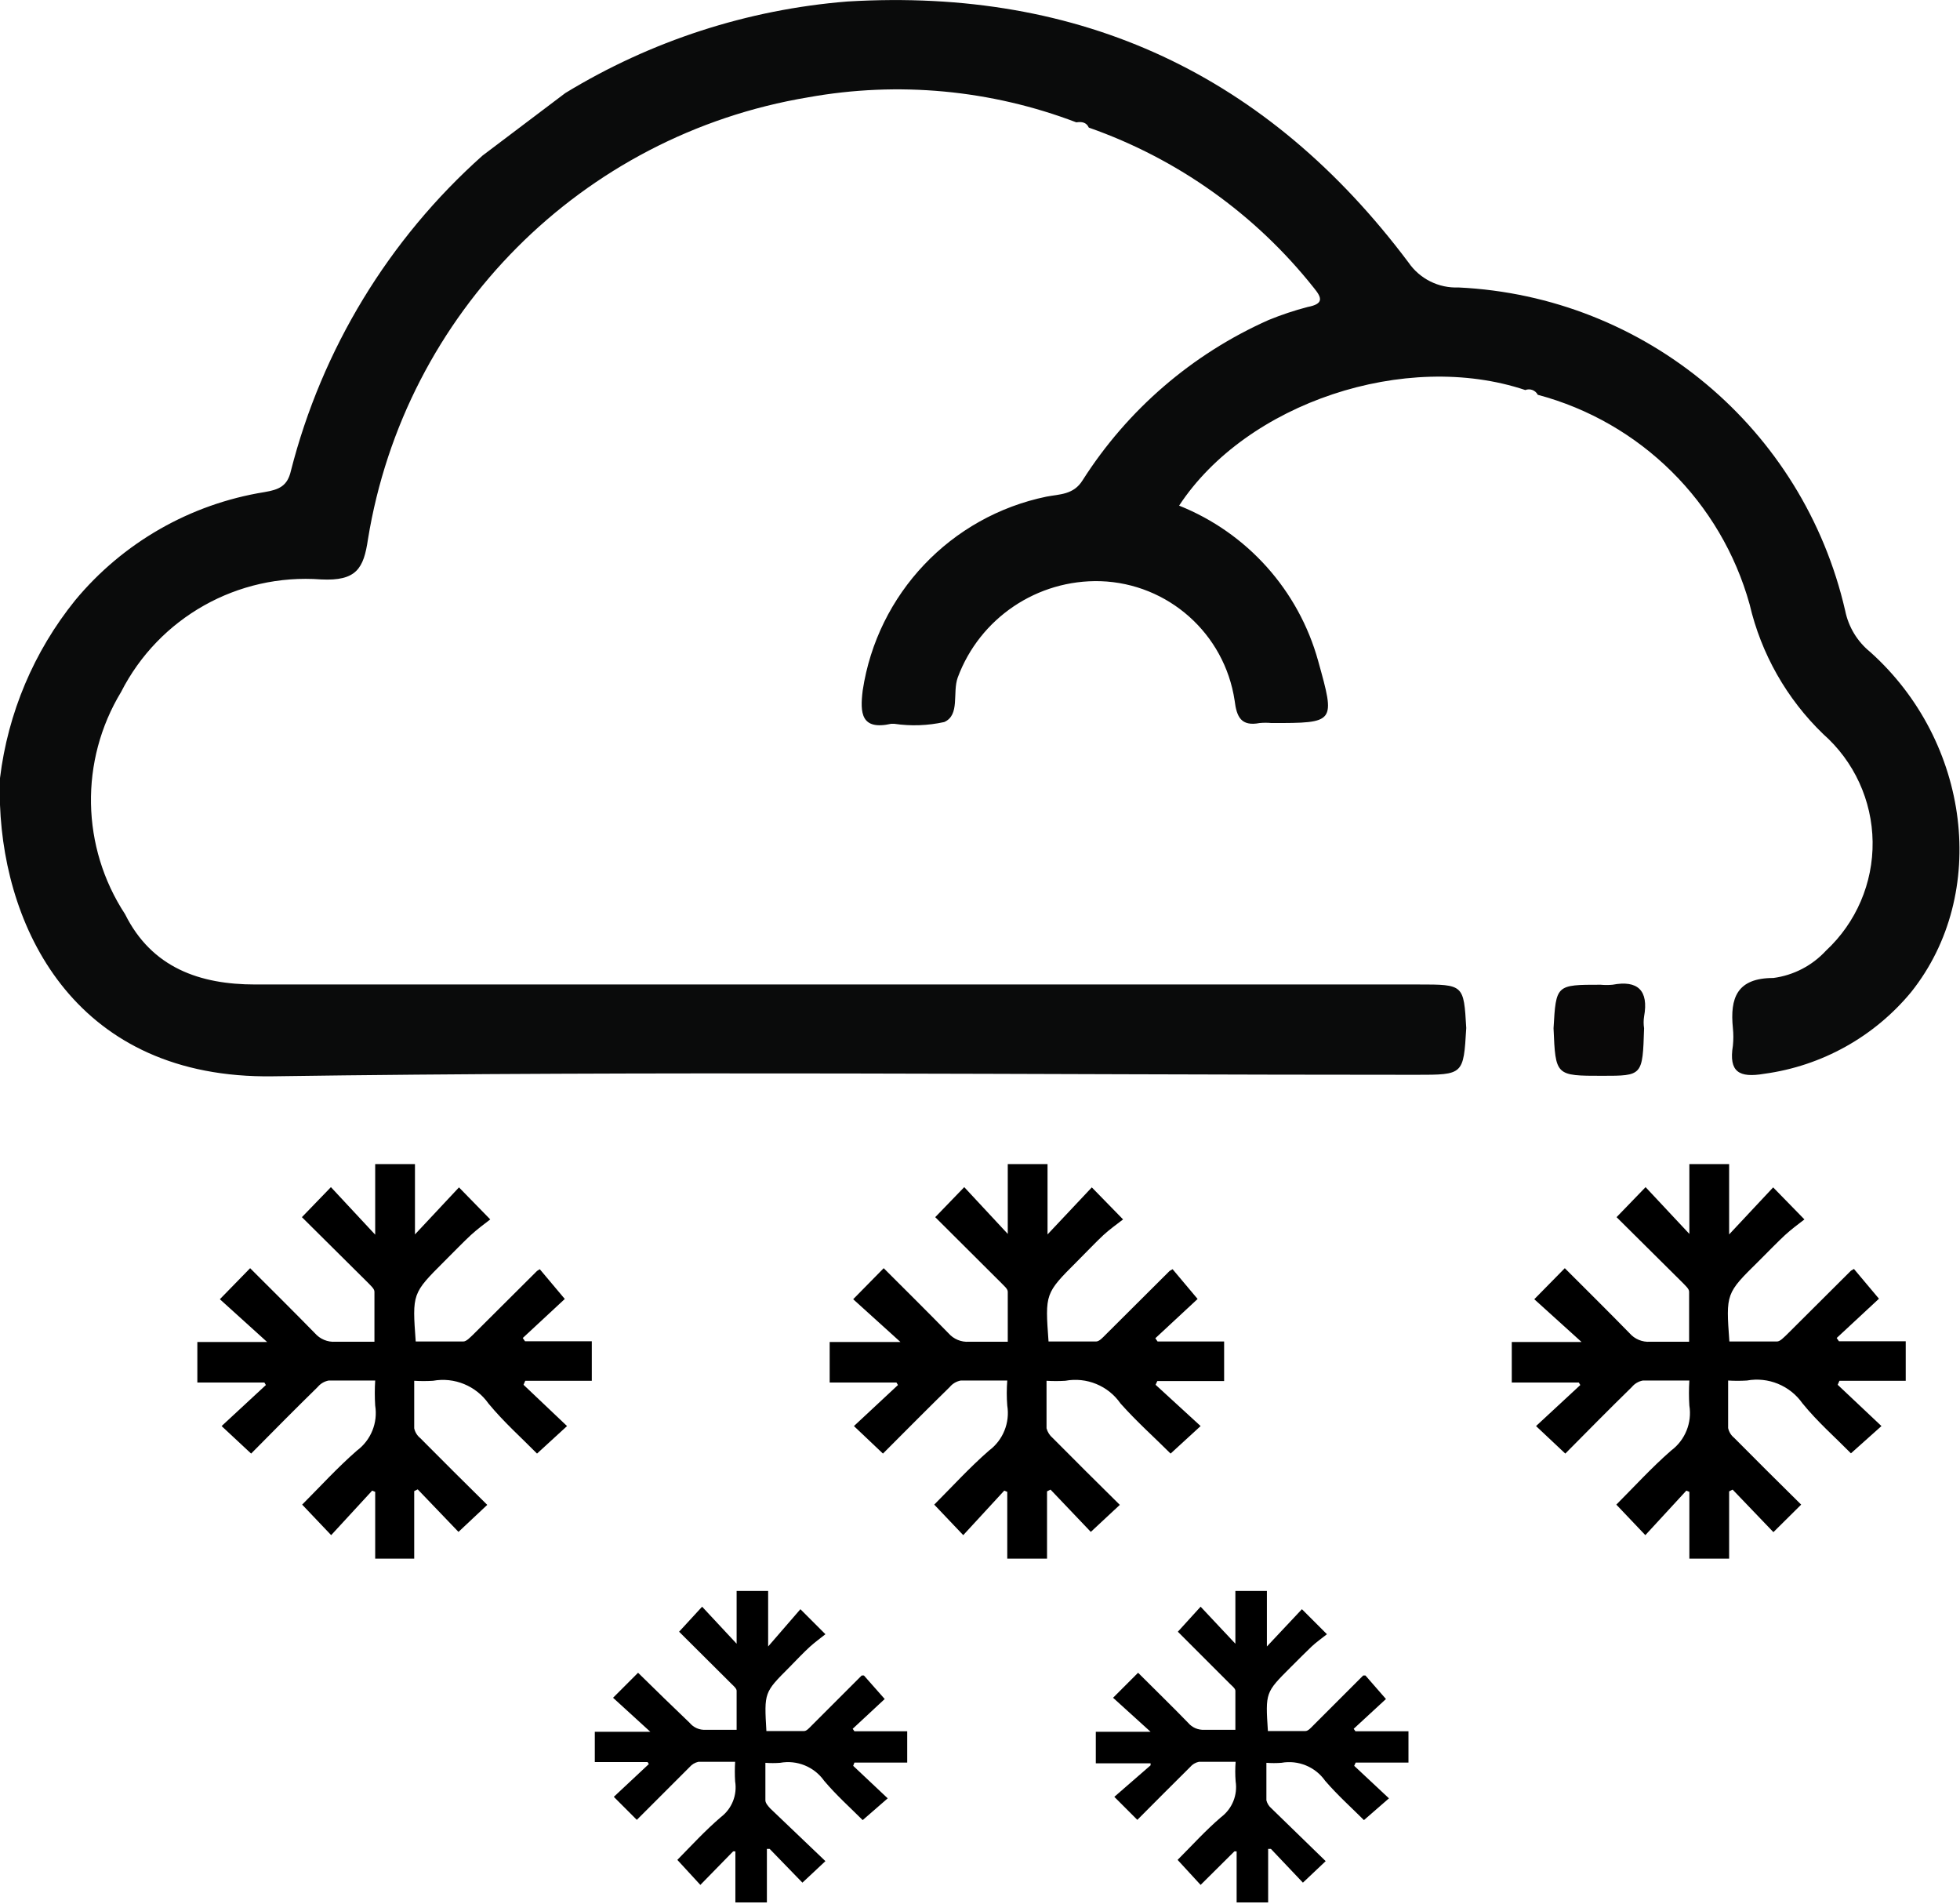
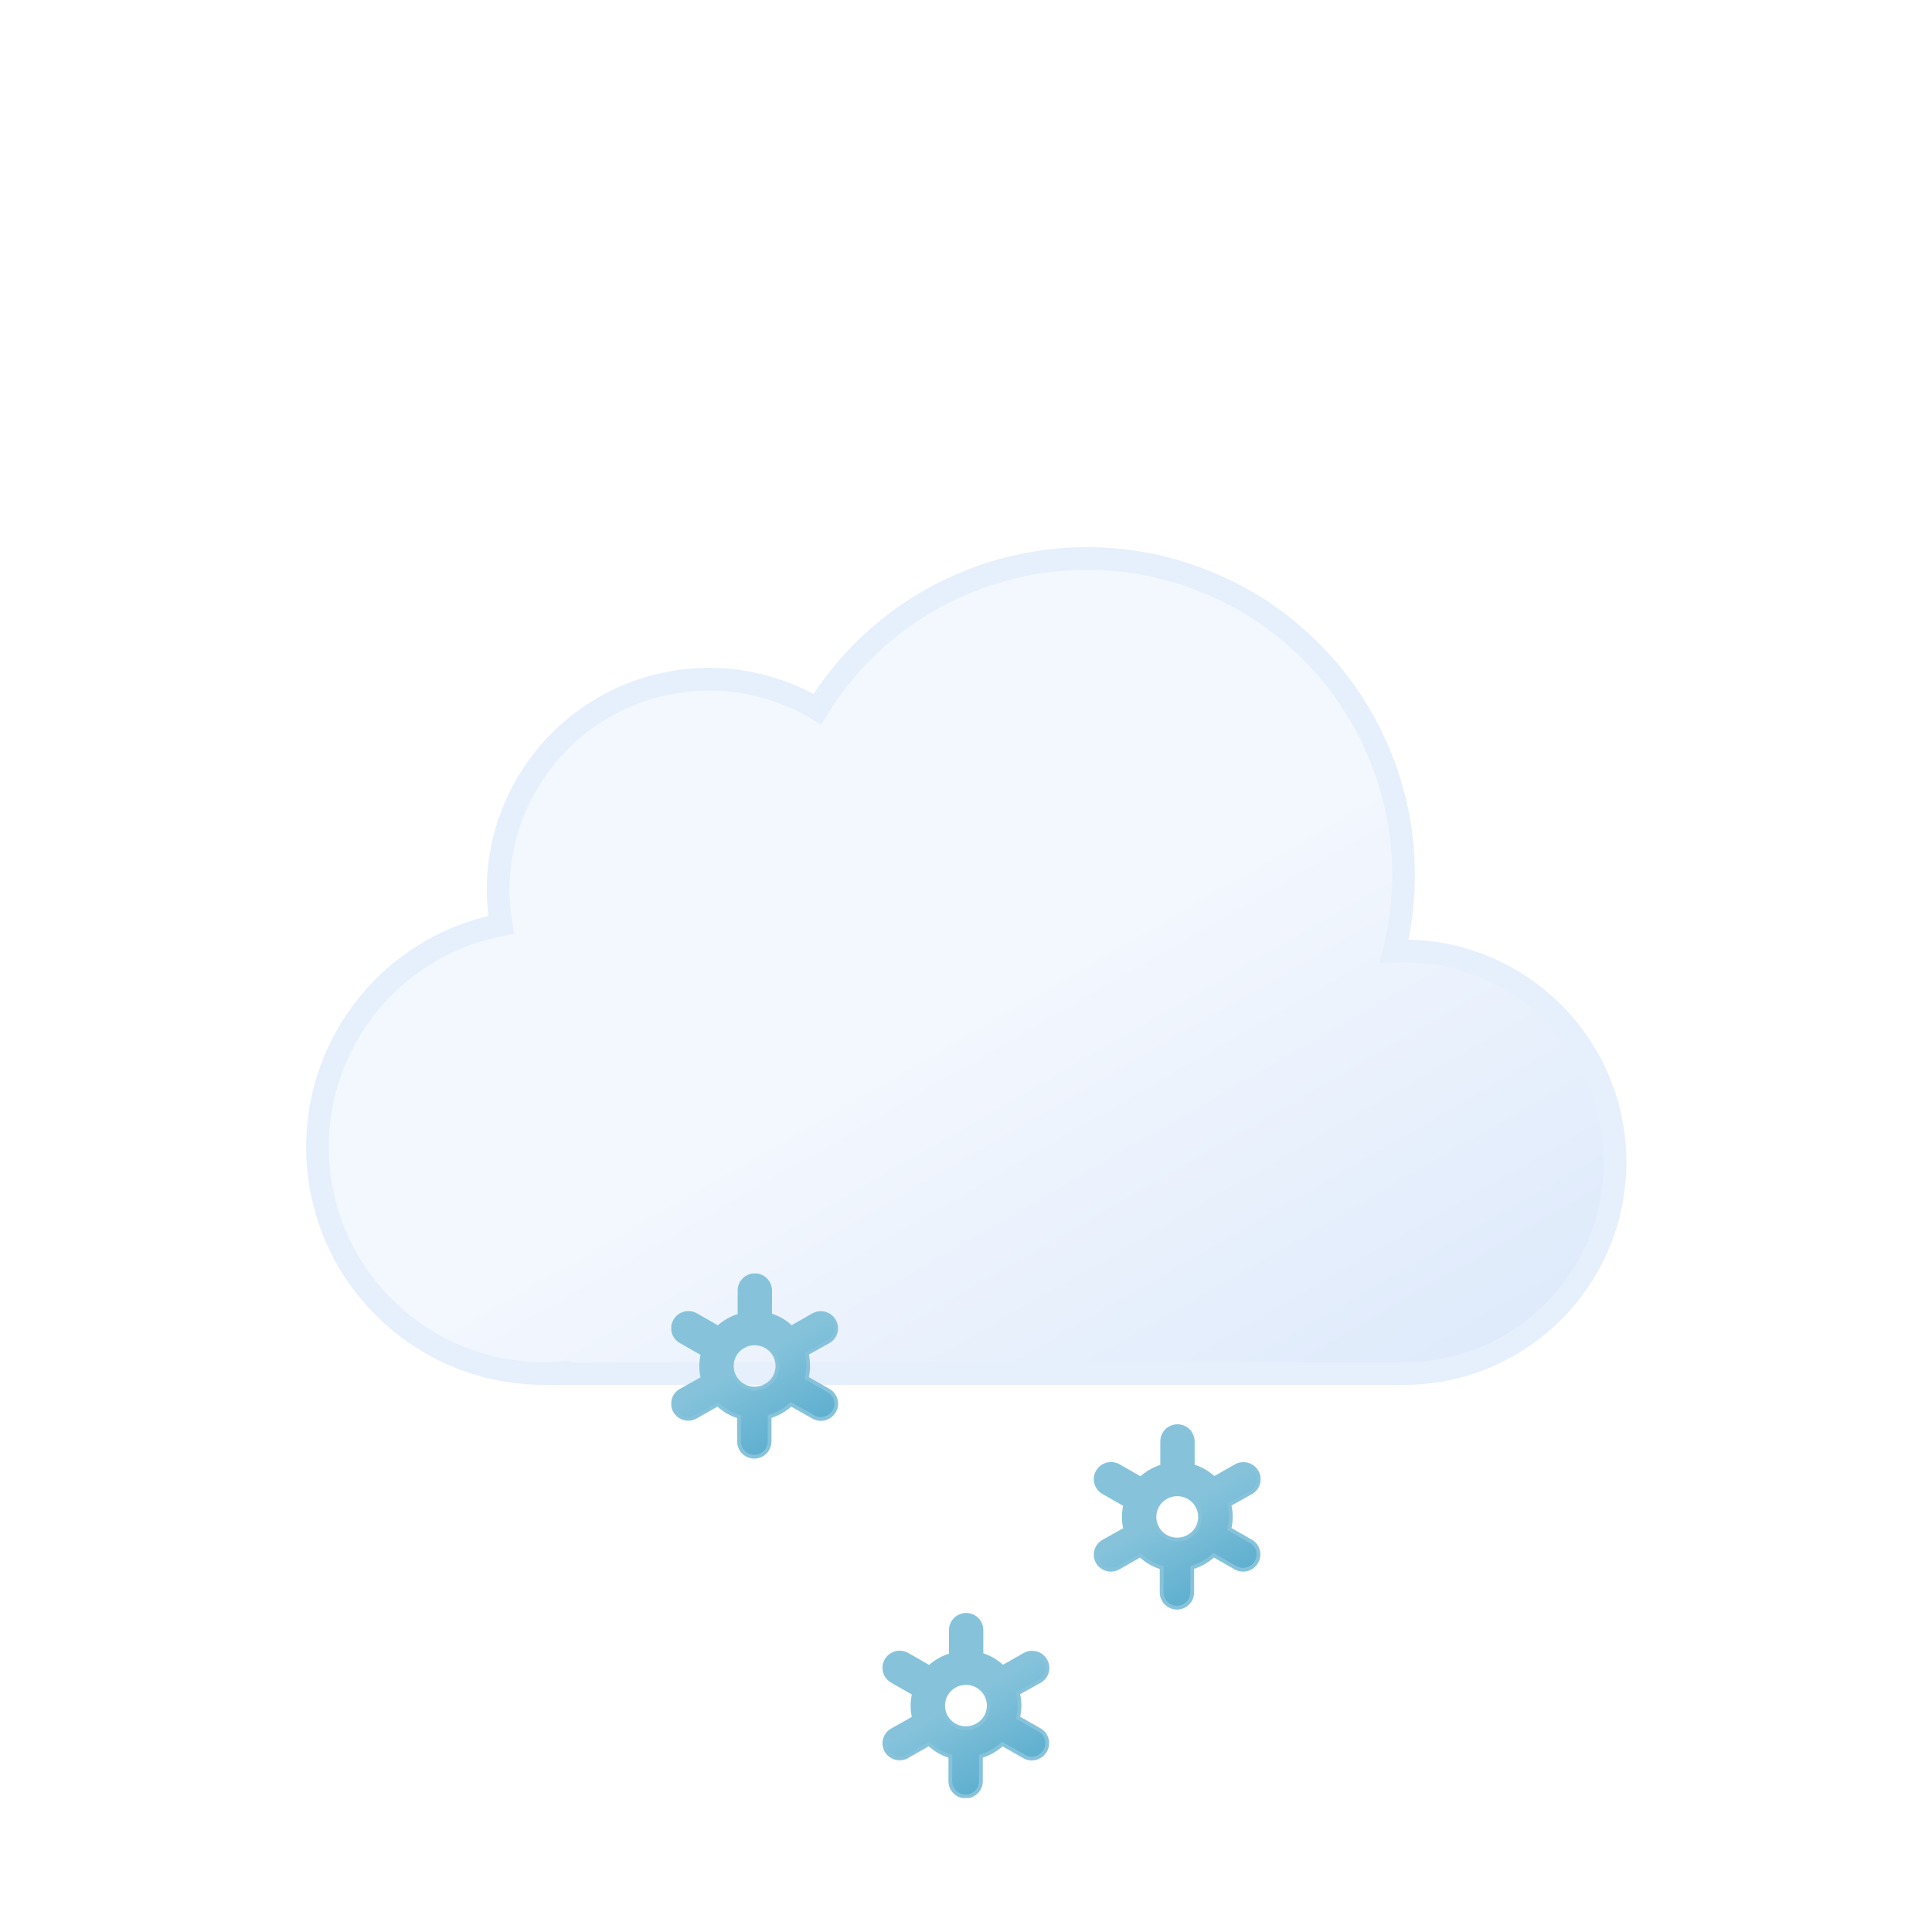
- <svg xmlns="http://www.w3.org/2000/svg" viewBox="0 0 78.36 76.09">
+ <svg xmlns="http://www.w3.org/2000/svg" xmlns:xlink="http://www.w3.org/1999/xlink" viewBox="0 0 512 512">
  <defs>
-     <style>.cls-1{fill:#0a0b0b;}.cls-2{fill:#090808;}</style>
+     <linearGradient id="a" x1="99.45" y1="30.68" x2="232.64" y2="261.37" gradientUnits="userSpaceOnUse">
+       <stop offset="0" stop-color="#f3f7fe" />
+       <stop offset="0.45" stop-color="#f3f7fe" />
+       <stop offset="1" stop-color="#deeafb" />
+     </linearGradient>
+     <linearGradient id="b" x1="11.38" y1="5.93" x2="32.82" y2="43.07" gradientUnits="userSpaceOnUse">
+       <stop offset="0" stop-color="#86c3db" />
+       <stop offset="0.45" stop-color="#86c3db" />
+       <stop offset="1" stop-color="#5eafcf" />
+     </linearGradient>
+     <linearGradient id="c" x1="67.38" y1="95.93" x2="88.82" y2="133.07" xlink:href="#b" />
+     <linearGradient id="d" x1="123.38" y1="45.93" x2="144.82" y2="83.07" xlink:href="#b" />
+     <symbol id="e" viewBox="0 0 350 222">
+       <path d="M291,107c-.85,0-1.68.09-2.53.13A83.9,83.9,0,0,0,135.6,42.92,55.91,55.91,0,0,0,51,91a56.56,56.56,0,0,0,.8,9.08A60,60,0,0,0,63,219c1.35,0,2.67-.11,4-.2v.2H291a56,56,0,0,0,0-112Z" stroke="#e6effc" stroke-miterlimit="10" stroke-width="6" fill="url(#a)" />
+     </symbol>
+     <symbol id="f" viewBox="0 0 156.2 139">
+       <path d="M41.67,31l-5.78-3.3a13.74,13.74,0,0,0,0-6.47L41.67,18a4,4,0,0,0,1.49-5.46A4.08,4.08,0,0,0,37.62,11l-5.79,3.3a13.61,13.61,0,0,0-2.64-2,13.84,13.84,0,0,0-3-1.28V4.5a4.05,4.05,0,0,0-8.1,0v6.6a14.25,14.25,0,0,0-5.69,3.23L6.58,11A4.08,4.08,0,0,0,1,12.5,4,4,0,0,0,2.53,18l5.78,3.3a13.74,13.74,0,0,0,0,6.47L2.53,31A4,4,0,0,0,1,36.5a4.08,4.08,0,0,0,3.52,2,4,4,0,0,0,2-.54l5.79-3.3a13.61,13.61,0,0,0,2.64,2,13.8,13.8,0,0,0,3,1.27V44.5a4.05,4.05,0,0,0,8.1,0V37.89a14.22,14.22,0,0,0,5.68-3.23L37.62,38a4,4,0,0,0,2,.54,4.08,4.08,0,0,0,3.52-2A4,4,0,0,0,41.67,31ZM19.06,29.7a6,6,0,0,1-2.22-8.2,6.1,6.1,0,0,1,5.27-3,6.16,6.16,0,0,1,3,.8,6,6,0,0,1,2.22,8.2A6.12,6.12,0,0,1,19.06,29.7Z" stroke="#86c3db" stroke-miterlimit="10" fill="url(#b)" />
+       <path d="M97.67,121l-5.78-3.3a13.74,13.74,0,0,0,0-6.47L97.67,108a4,4,0,0,0,1.49-5.46A4.08,4.08,0,0,0,93.62,101l-5.79,3.3a13.61,13.61,0,0,0-2.64-2,13.84,13.84,0,0,0-3-1.28V94.5a4.05,4.05,0,0,0-8.1,0v6.6a14.25,14.25,0,0,0-5.69,3.23L62.58,101A4.08,4.08,0,0,0,57,102.5,4,4,0,0,0,58.53,108l5.78,3.3a13.74,13.74,0,0,0,0,6.47L58.53,121A4,4,0,0,0,57,126.5a4.08,4.08,0,0,0,3.52,2,4,4,0,0,0,2-.54l5.79-3.3a13.61,13.61,0,0,0,2.64,2,13.8,13.8,0,0,0,3,1.27v6.61a4.05,4.05,0,0,0,8.1,0v-6.61a14.22,14.22,0,0,0,5.68-3.23l5.79,3.3a4,4,0,0,0,2,.54,4.08,4.08,0,0,0,3.52-2A4,4,0,0,0,97.67,121ZM75.06,119.7a6,6,0,0,1-2.22-8.2,6.1,6.1,0,0,1,5.27-3,6.16,6.16,0,0,1,3,.8,6,6,0,0,1,2.22,8.2A6.12,6.12,0,0,1,75.06,119.7Z" stroke="#86c3db" stroke-miterlimit="10" fill="url(#c)" />
+       <path d="M153.67,71l-5.78-3.3a13.74,13.74,0,0,0,0-6.47L153.67,58a4,4,0,0,0,1.49-5.46A4.08,4.08,0,0,0,149.62,51l-5.79,3.3a13.61,13.61,0,0,0-2.64-2,13.84,13.84,0,0,0-3-1.28V44.5a4.05,4.05,0,0,0-8.1,0v6.6a14.25,14.25,0,0,0-5.69,3.23L118.58,51A4.08,4.08,0,0,0,113,52.5,4,4,0,0,0,114.53,58l5.78,3.3a13.74,13.74,0,0,0,0,6.47L114.53,71A4,4,0,0,0,113,76.5a4.08,4.08,0,0,0,3.52,2,4,4,0,0,0,2-.54l5.79-3.3a13.61,13.61,0,0,0,2.64,2,13.8,13.8,0,0,0,3,1.27V84.5a4.05,4.05,0,0,0,8.1,0V77.89a14.22,14.22,0,0,0,5.68-3.23l5.79,3.3a4,4,0,0,0,2,.54,4.08,4.08,0,0,0,3.52-2A4,4,0,0,0,153.67,71ZM131.06,69.7a6,6,0,0,1-2.22-8.2,6.1,6.1,0,0,1,5.27-3,6.16,6.16,0,0,1,3,.8,6,6,0,0,1,2.22,8.2A6.12,6.12,0,0,1,131.06,69.7Z" stroke="#86c3db" stroke-miterlimit="10" fill="url(#d)" />
+     </symbol>
  </defs>
-   <g id="Layer_2" data-name="Layer 2">
-     <g id="Layer_1-2" data-name="Layer 1">
-       <path d="M20.93,55.35,22.67,57l-1.2,1.1c-.61-.62-1.33-1.26-1.94-2a2.23,2.23,0,0,0-2.22-.91,6.23,6.23,0,0,1-.75,0c0,.66,0,1.28,0,1.9a.69.69,0,0,0,.24.39c.88.89,1.77,1.77,2.68,2.67l-1.15,1.08-1.63-1.7-.14.07V62.3H15V59.63l-.12-.05-1.64,1.78-1.16-1.22c.71-.71,1.41-1.48,2.19-2.16a1.87,1.87,0,0,0,.73-1.8,7.88,7.88,0,0,1,0-1c-.65,0-1.25,0-1.86,0a.75.75,0,0,0-.44.26c-.89.87-1.77,1.76-2.66,2.66L8.86,57l1.77-1.64-.06-.1H7.89V53.64h2.79L8.79,51.93,10,50.69c.87.87,1.74,1.73,2.59,2.6a1,1,0,0,0,.82.34c.49,0,1,0,1.56,0,0-.66,0-1.31,0-2,0-.12-.15-.24-.25-.35l-2.65-2.63,1.16-1.2L15,49.35V46.53h1.59v2.81l1.76-1.88,1.25,1.28c-.26.2-.53.4-.78.63s-.71.7-1.06,1.05c-1.28,1.28-1.28,1.28-1.14,3.2.63,0,1.27,0,1.9,0,.13,0,.27-.16.39-.27l2.56-2.55.11-.07,1,1.19L20.9,53.48l.09.13h2.67v1.58H21Z" />
-       <path d="M46.2,55.35,48,57l-1.2,1.1c-.62-.62-1.34-1.26-2-2a2.2,2.2,0,0,0-2.21-.91,6.23,6.23,0,0,1-.75,0c0,.66,0,1.28,0,1.9a.77.77,0,0,0,.25.39c.88.89,1.77,1.77,2.68,2.67l-1.16,1.08L42,59.54l-.14.07V62.3H40.27V59.63l-.12-.05-1.64,1.78-1.16-1.22c.71-.71,1.41-1.48,2.19-2.16a1.87,1.87,0,0,0,.73-1.8,6.32,6.32,0,0,1,0-1c-.65,0-1.26,0-1.86,0a.75.75,0,0,0-.44.26c-.89.87-1.77,1.76-2.67,2.66L34.14,57l1.76-1.64-.06-.1H33.17V53.64H36l-1.89-1.71,1.22-1.24c.87.87,1.74,1.73,2.59,2.6a1,1,0,0,0,.82.34c.49,0,1,0,1.55,0,0-.66,0-1.31,0-2,0-.12-.16-.24-.26-.35l-2.64-2.63,1.16-1.2,1.74,1.87V46.53h1.59v2.81l1.77-1.88,1.25,1.28c-.26.2-.54.4-.79.63s-.7.7-1.05,1.05c-1.28,1.28-1.28,1.28-1.14,3.2.63,0,1.26,0,1.9,0,.13,0,.27-.16.38-.27l2.56-2.55.12-.07,1,1.19-1.69,1.57.09.13h2.66v1.58H46.27Z" />
-       <path d="M73.47,55.35,75.22,57,74,58.09c-.61-.62-1.34-1.26-1.94-2a2.23,2.23,0,0,0-2.22-.91,6.23,6.23,0,0,1-.75,0c0,.66,0,1.28,0,1.9a.69.69,0,0,0,.24.39c.88.89,1.77,1.77,2.68,2.67L70.9,61.24l-1.63-1.7-.14.07V62.3H67.54V59.63l-.12-.05-1.64,1.78-1.16-1.22c.71-.71,1.41-1.48,2.19-2.16a1.87,1.87,0,0,0,.73-1.8,7.88,7.88,0,0,1,0-1c-.65,0-1.25,0-1.86,0a.75.75,0,0,0-.44.26c-.89.87-1.77,1.76-2.66,2.66L61.41,57l1.77-1.64-.06-.1H60.44V53.64h2.79l-1.89-1.71,1.22-1.24c.87.87,1.74,1.73,2.59,2.6a1,1,0,0,0,.82.34c.49,0,1,0,1.56,0,0-.66,0-1.31,0-2,0-.12-.15-.24-.25-.35l-2.65-2.63,1.16-1.2,1.75,1.87V46.53h1.59v2.81l1.76-1.88,1.25,1.28c-.26.2-.53.4-.78.63s-.71.7-1.06,1.05C69,51.7,69,51.7,69.14,53.62c.63,0,1.27,0,1.9,0,.13,0,.27-.16.39-.27L74,50.79l.12-.07,1,1.19-1.69,1.57.09.13h2.67v1.58H73.54Z" />
-       <path d="M34.11,70.58l1.38,1.3-1,.87c-.49-.49-1.06-1-1.54-1.57a1.77,1.77,0,0,0-1.76-.72,3.86,3.86,0,0,1-.59,0c0,.52,0,1,0,1.5,0,.11.11.23.19.32L33,74.39l-.92.86L30.77,73.9l-.11,0v2.14H29.4V74l-.09,0L28,75.34l-.92-1c.56-.57,1.12-1.18,1.74-1.71a1.49,1.49,0,0,0,.57-1.43,6.61,6.61,0,0,1,0-.78c-.51,0-1,0-1.47,0a.65.65,0,0,0-.35.21l-2.11,2.11-.92-.92,1.4-1.31-.05-.08H23.78V69.22H26l-1.49-1.36,1-1c.7.69,1.39,1.36,2.06,2a.77.77,0,0,0,.65.28c.39,0,.78,0,1.23,0,0-.53,0-1,0-1.56,0-.09-.12-.19-.2-.27l-2.1-2.09.92-1,1.38,1.48V63.59h1.26v2.22L32,64.32l1,1c-.2.16-.42.32-.62.5s-.56.55-.83.83c-1,1-1,1-.91,2.54.5,0,1,0,1.51,0,.1,0,.21-.13.3-.22l2-2,.09,0,.83.94L34.09,69.1l.07.1h2.11v1.25H34.16Z" />
-       <path d="M54.14,70.58l1.39,1.3-1,.87c-.49-.49-1.06-1-1.55-1.57a1.76,1.76,0,0,0-1.75-.72,4,4,0,0,1-.6,0c0,.52,0,1,0,1.5a.62.62,0,0,0,.2.32L53,74.39l-.91.86L50.81,73.9l-.11,0v2.14H49.44V74l-.09,0L48,75.34l-.92-1c.57-.57,1.12-1.18,1.74-1.71a1.5,1.5,0,0,0,.58-1.43,5,5,0,0,1,0-.78c-.51,0-1,0-1.47,0a.62.62,0,0,0-.35.21c-.71.7-1.4,1.4-2.11,2.11l-.92-.92L46,70.56l0-.08H43.81V69.22H46l-1.5-1.36,1-1c.69.69,1.38,1.36,2,2a.79.79,0,0,0,.65.28c.39,0,.79,0,1.24,0,0-.53,0-1,0-1.56,0-.09-.13-.19-.21-.27l-2.09-2.09.91-1,1.39,1.48V63.59h1.26v2.22l1.4-1.49,1,1c-.2.16-.43.32-.62.5s-.56.55-.84.83c-1,1-1,1-.9,2.54.49,0,1,0,1.5,0,.11,0,.22-.13.31-.22l2-2,.09,0,.82.94L54.12,69.1l.07.1h2.12v1.25H54.2Z" />
-       <path class="cls-1" d="M0,31.1A14,14,0,0,1,3,24a12.39,12.39,0,0,1,7.57-4.33c.59-.1.92-.24,1.06-.85a25.25,25.25,0,0,1,7.66-12.6l3.31-2.5A25.59,25.59,0,0,1,33.88.06C43.24-.5,50.69,3,56.31,10.49a2.31,2.31,0,0,0,2,1A16.67,16.67,0,0,1,73.77,24.41a2.85,2.85,0,0,0,1,1.65c4,3.58,4.77,9.66,1.64,13.59a9.23,9.23,0,0,1-5.88,3.27c-1,.17-1.42-.07-1.25-1.12a3.41,3.41,0,0,0,0-.71c-.12-1.2.16-2,1.62-2A3.48,3.48,0,0,0,73,38a5.84,5.84,0,0,0-.11-8.66,10.52,10.52,0,0,1-2.94-5.18,12,12,0,0,0-8.47-8.38h0a.4.4,0,0,0-.5-.19c-4.78-1.6-11.14.51-13.84,4.62a9.38,9.38,0,0,1,5.56,6.21c.69,2.48.7,2.48-1.87,2.48a2.46,2.46,0,0,0-.47,0c-.74.14-.92-.24-1-.9A5.61,5.61,0,0,0,44,23.23a5.91,5.91,0,0,0-5.71,3.85c-.22.61.1,1.5-.54,1.78a5.53,5.53,0,0,1-2,.07h-.12c-1.21.27-1.25-.43-1.14-1.33a9.34,9.34,0,0,1,7.35-7.75c.52-.1,1.08-.07,1.44-.65a17,17,0,0,1,7.44-6.41,12.41,12.41,0,0,1,1.56-.52c.63-.12.59-.35.25-.76a19.89,19.89,0,0,0-9-6.41h0c-.1-.22-.29-.24-.5-.21a20.09,20.09,0,0,0-10.72-1,21.39,21.39,0,0,0-17.6,17.67c-.17,1.16-.46,1.67-1.87,1.6a8.28,8.28,0,0,0-8,4.5A8.33,8.33,0,0,0,5,36.54c1.07,2.15,3,2.81,5.2,2.81H56.71c1.81,0,1.81,0,1.91,1.74-.11,1.87-.11,1.87-2,1.87-15.24,0-30.48-.16-45.72.06C3.11,43.13.19,37.26,0,32.17,0,31.82,0,31.46,0,31.1Z" />
-       <path class="cls-2" d="M62.11,41.1c.1-1.74.1-1.74,1.88-1.74a2.57,2.57,0,0,0,.48,0c1-.19,1.45.22,1.26,1.27a1.52,1.52,0,0,0,0,.47C65.67,43,65.67,43,64.06,43,62.19,43,62.19,43,62.11,41.1Z" />
-     </g>
-   </g>
+   <use width="350" height="222" transform="translate(81 145)" xlink:href="#e" />
+   <use width="156.2" height="139" transform="translate(177.9 337.5)" xlink:href="#f" />
</svg>
